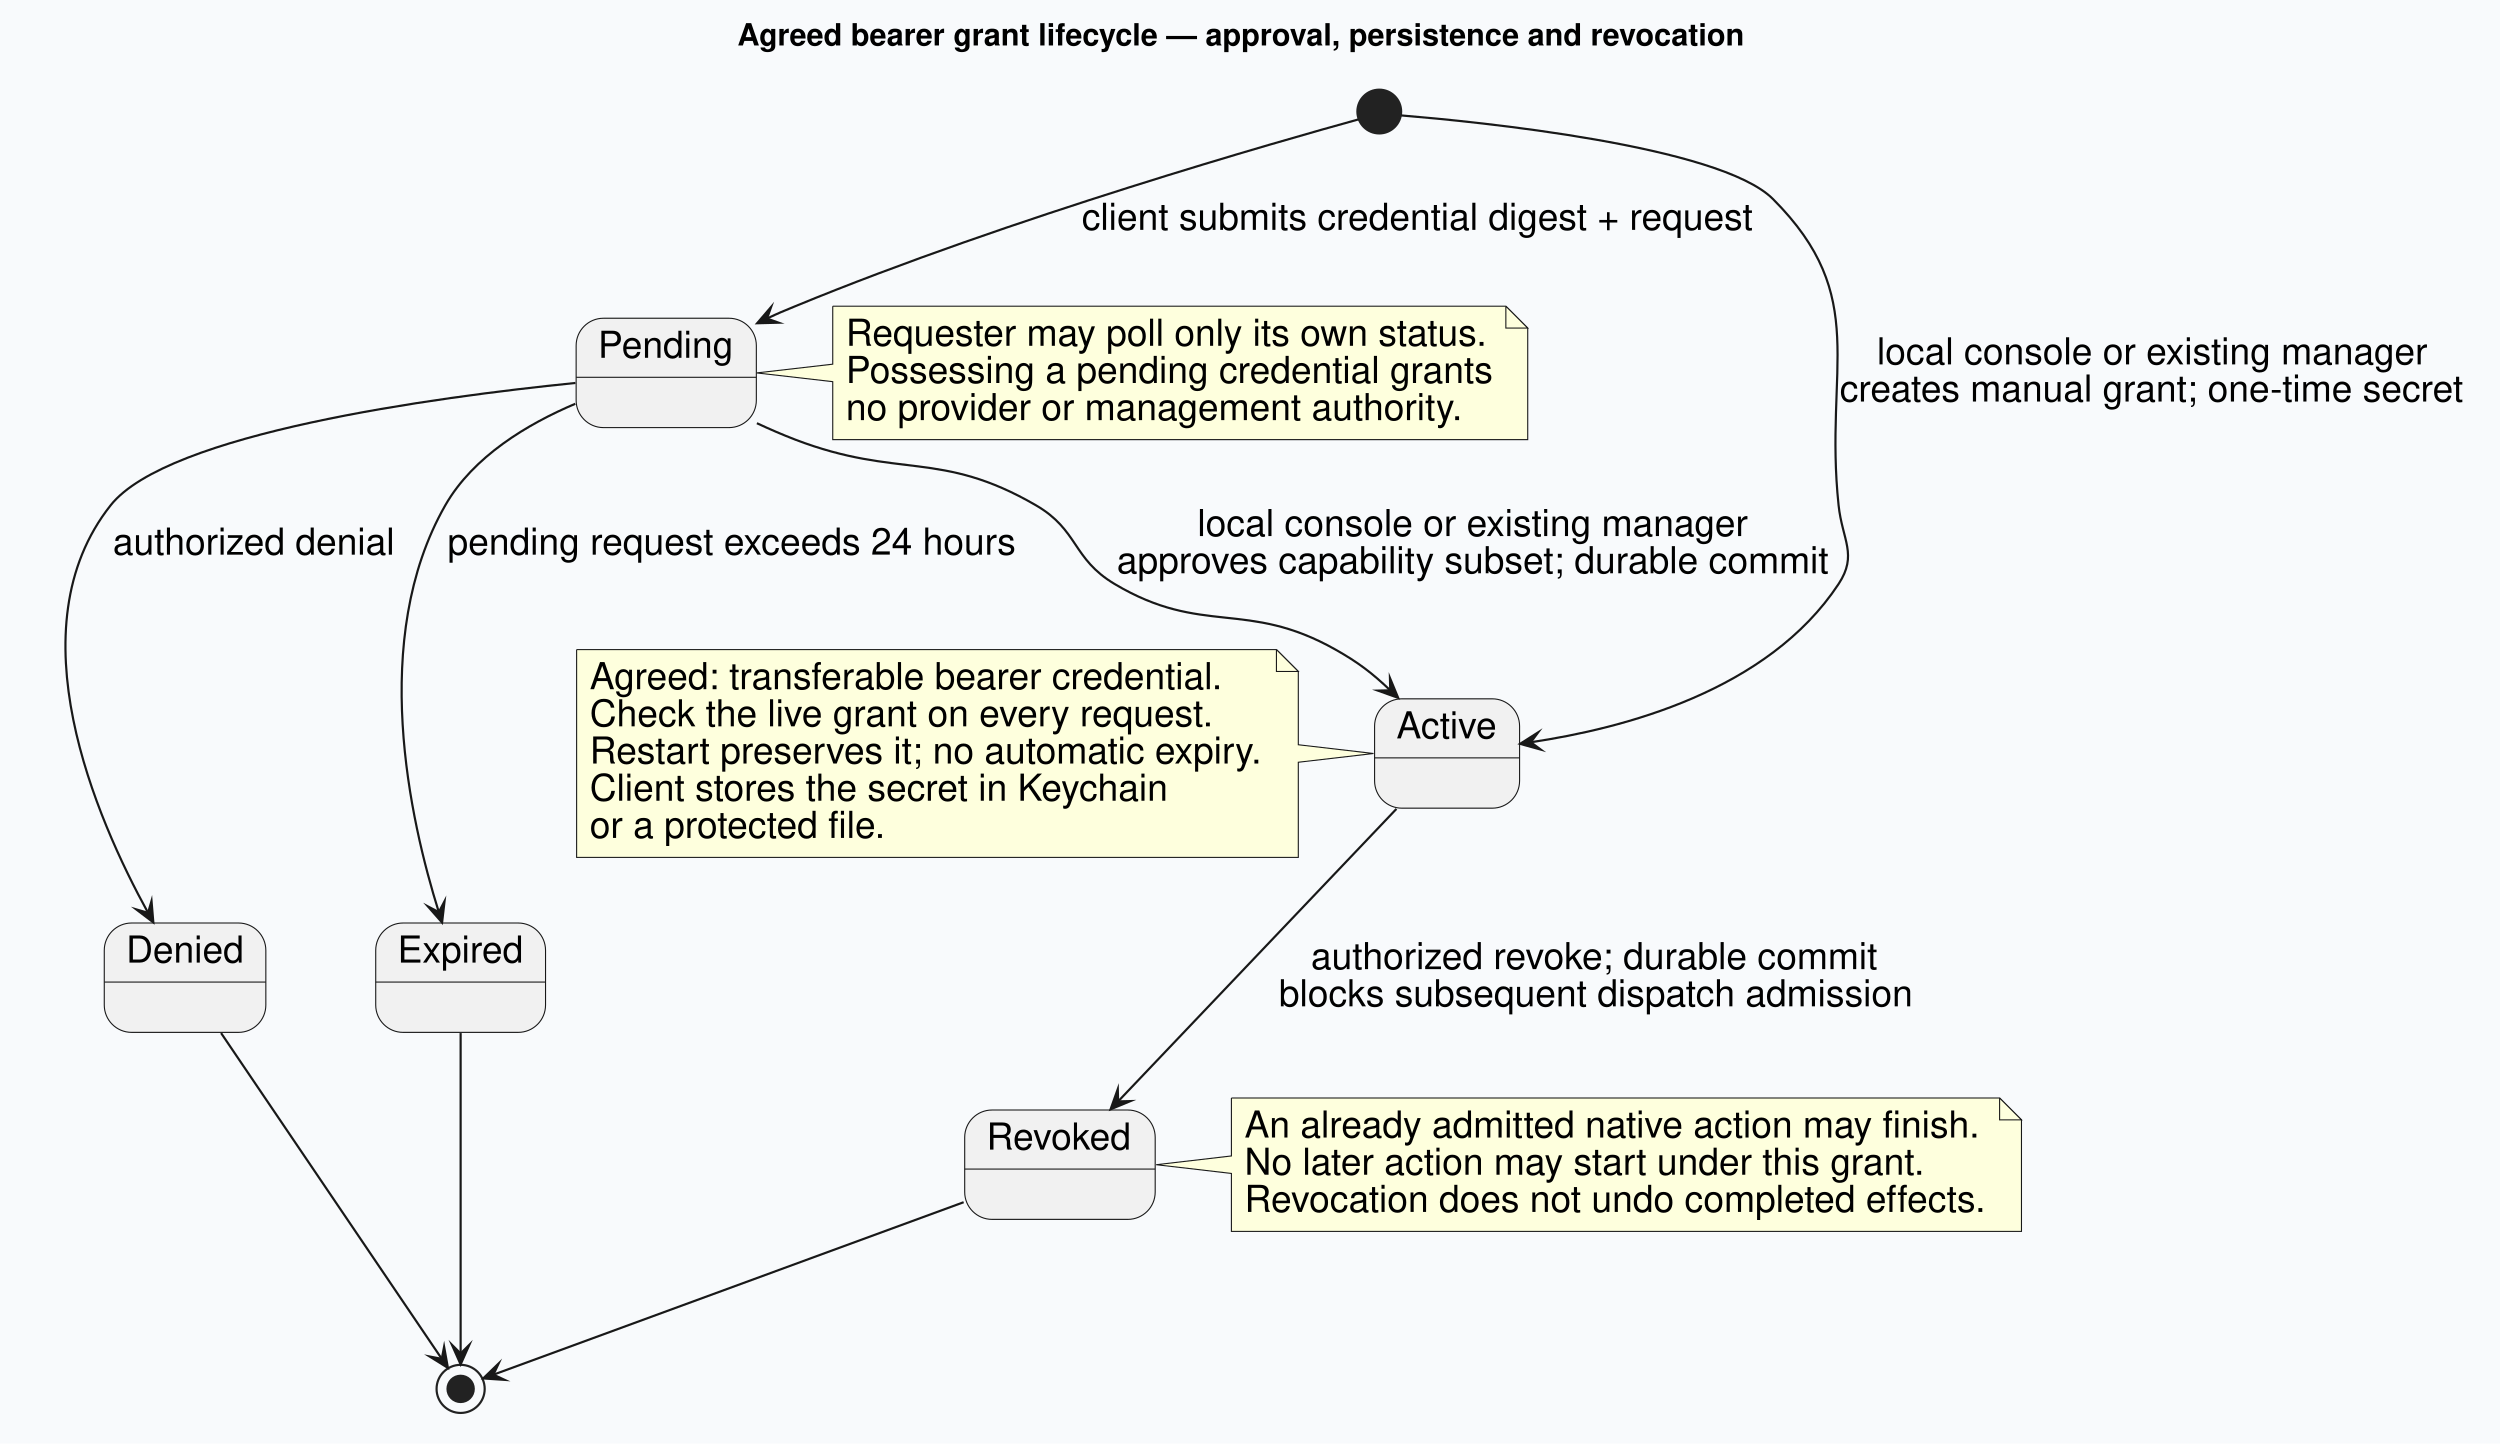
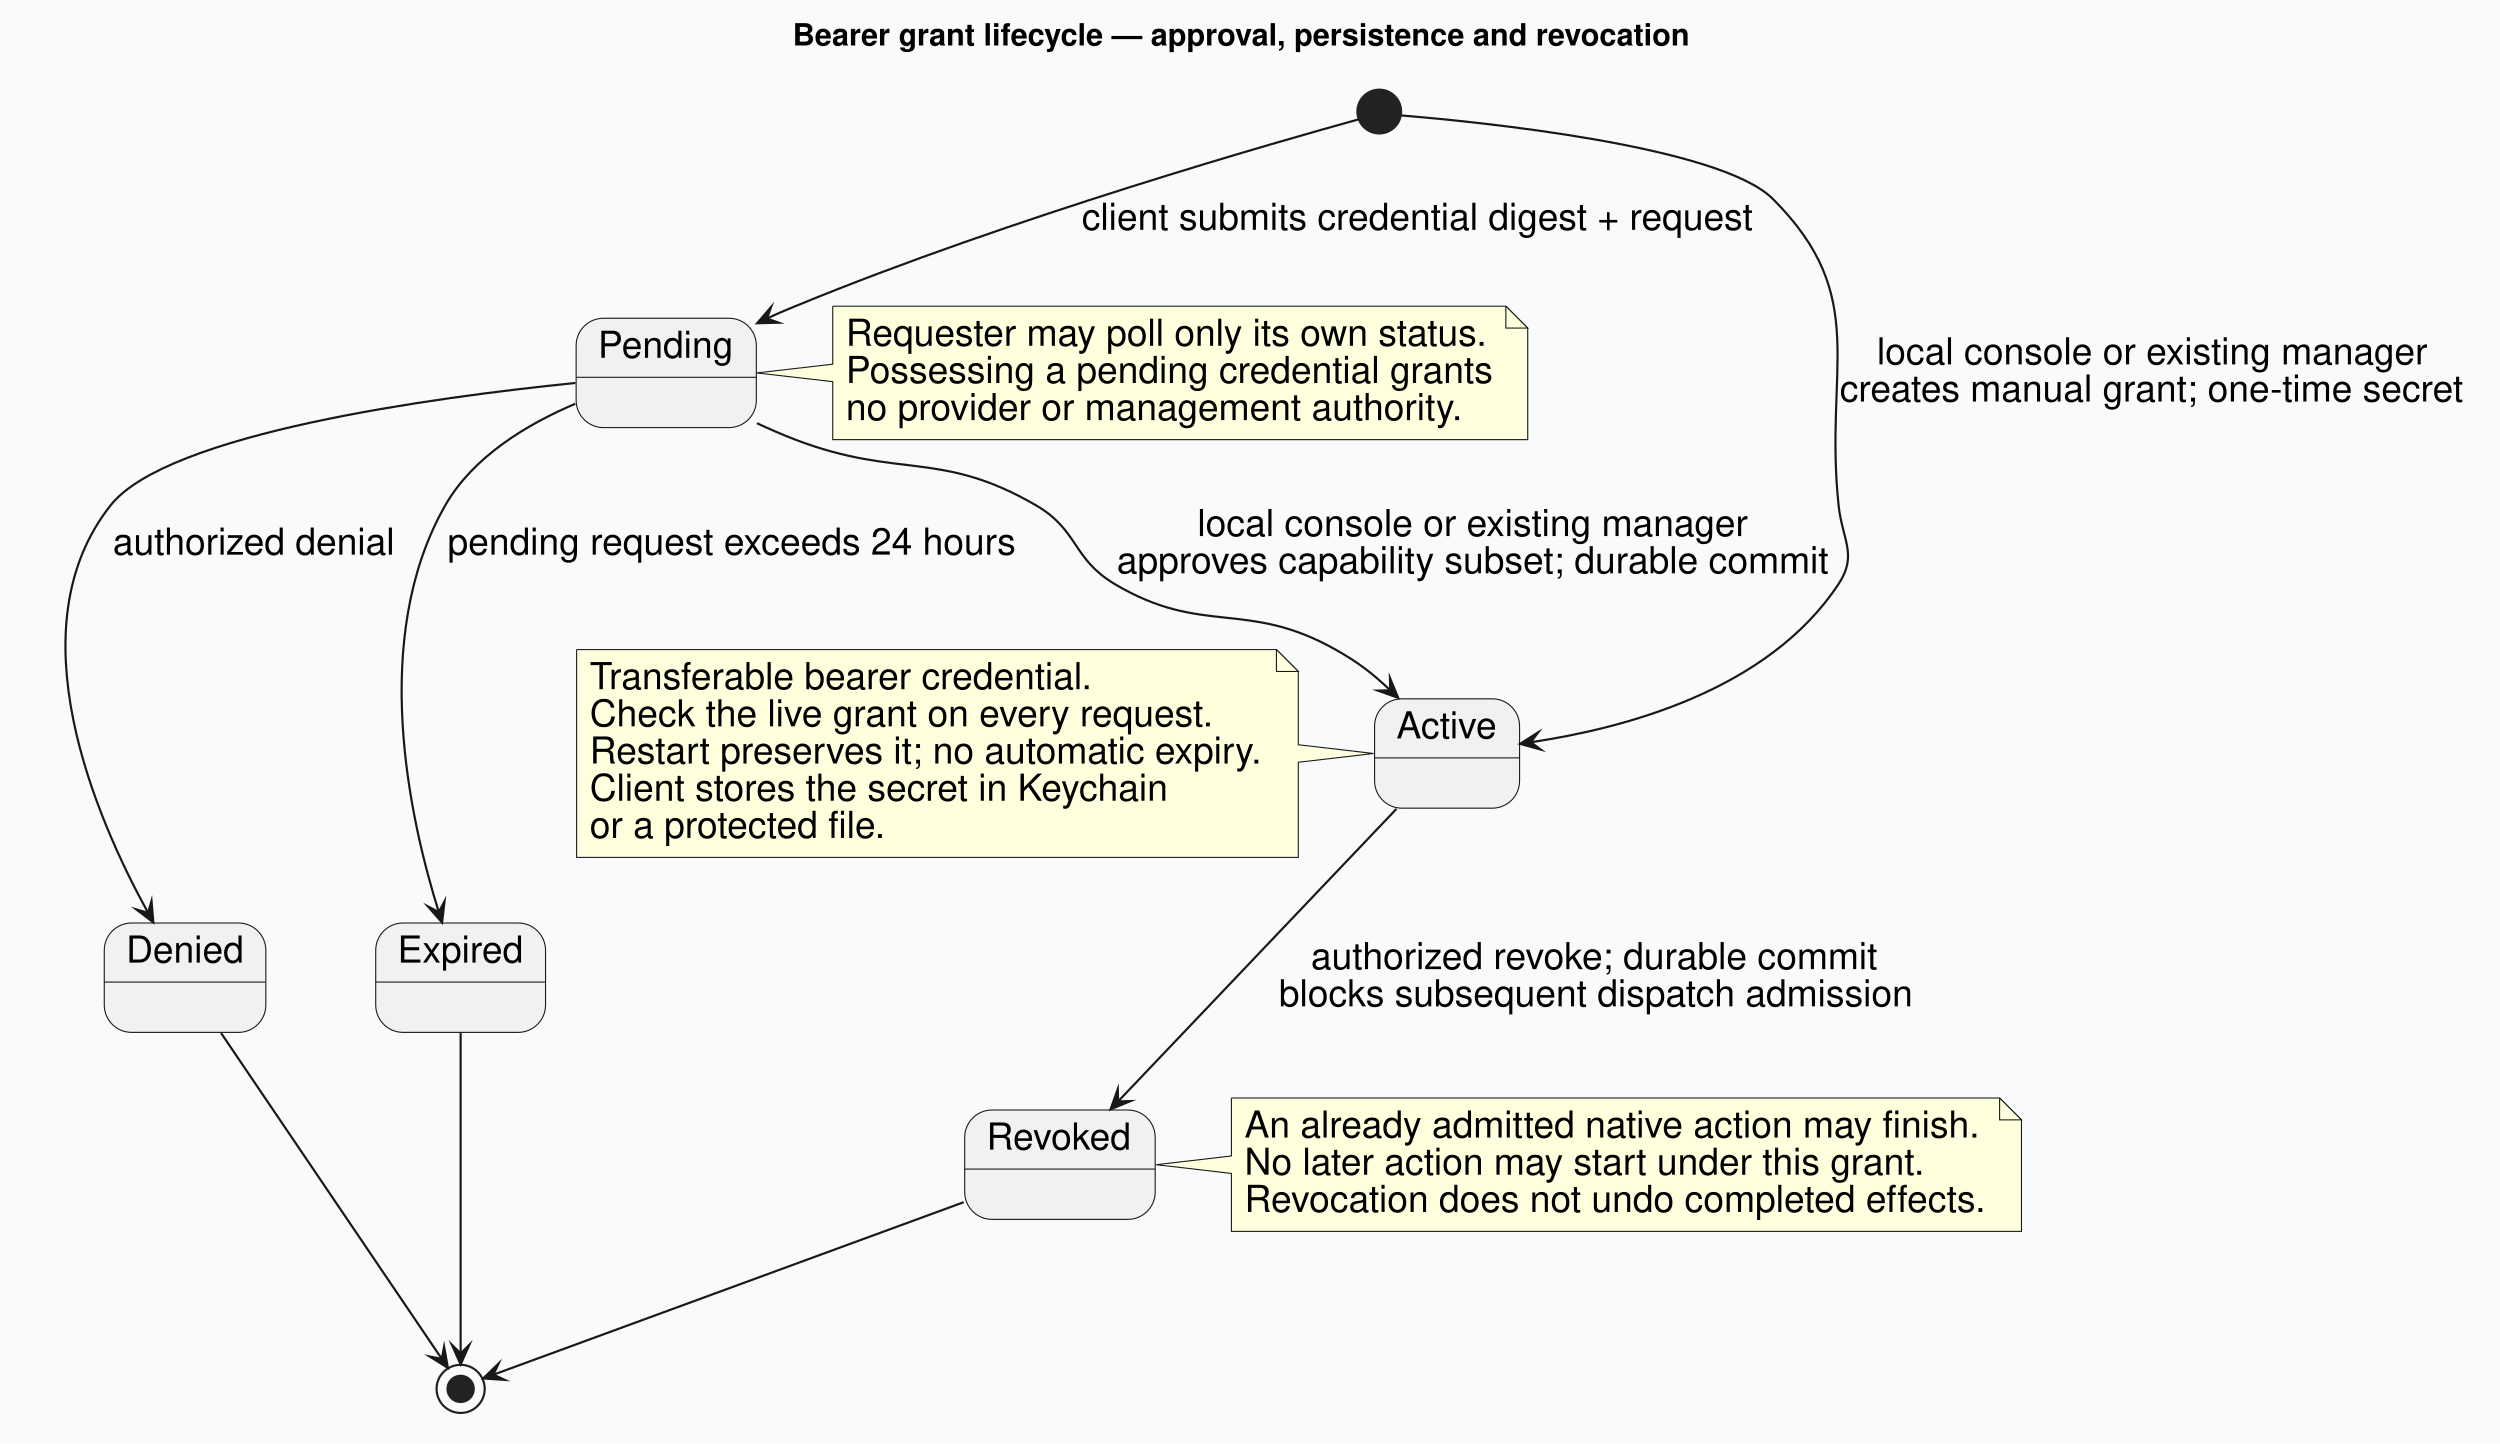
<svg xmlns="http://www.w3.org/2000/svg" version="1.1" data-diagram-type="STATE" style="width:1143px;height:660px;background:#F8FAFC;" width="1143px" height="660px" viewBox="0 0 1143 660" zoomAndPan="magnify" preserveAspectRatio="none" contentStyleType="text/css">
  <defs />
  <g font-family="sans-serif" lengthAdjust="spacing">
    <rect x="0" y="0" width="1143" height="660" fill="#F8FAFC" style="stroke:none;" />
    <g class="title" data-source-line="5">
-       <text x="337.136" y="20.78" fill="#000" font-size="14" textLength="462.171" font-weight="700" font-family="Helvetica">Agreed bearer grant lifecycle — approval, persistence and revocation</text>
+       <text x="362.418" y="20.78" fill="#000" font-size="14" textLength="411.605" font-weight="700" font-family="Helvetica">Bearer grant lifecycle — approval, persistence and revocation</text>
    </g>
    <g class="start_entity" data-qualified-name=".start." id="ent0001" data-source-line="6">
      <ellipse cx="630.6" cy="51" rx="10" ry="10" fill="#222" style="stroke:#222;stroke-width:1;" />
    </g>
    <g class="entity" data-qualified-name="Pending" id="ent0002" data-source-line="6">
      <rect x="263.41" y="145.5" width="82.389" height="50" fill="#F1F1F1" style="stroke:#181818;stroke-width:0.5;" rx="12.5" ry="12.5" />
      <line x1="263.41" y1="172.5" x2="345.799" y2="172.5" style="stroke:#181818;stroke-width:0.5;" />
      <text x="273.41" y="163.59" fill="#000" font-size="17" textLength="62.389" font-family="Helvetica">Pending</text>
    </g>
    <g class="entity" data-qualified-name="Active" id="ent0004" data-source-line="7">
      <rect x="628.46" y="319.5" width="66.293" height="50" fill="#F1F1F1" style="stroke:#181818;stroke-width:0.5;" rx="12.5" ry="12.5" />
      <line x1="628.46" y1="346.5" x2="694.753" y2="346.5" style="stroke:#181818;stroke-width:0.5;" />
      <text x="638.46" y="337.59" fill="#000" font-size="17" textLength="46.293" font-family="Helvetica">Active</text>
    </g>
    <g class="entity" data-qualified-name="Denied" id="ent0006" data-source-line="8">
      <rect x="47.67" y="422" width="73.872" height="50" fill="#F1F1F1" style="stroke:#181818;stroke-width:0.5;" rx="12.5" ry="12.5" />
      <line x1="47.67" y1="449" x2="121.542" y2="449" style="stroke:#181818;stroke-width:0.5;" />
      <text x="57.67" y="440.09" fill="#000" font-size="17" textLength="53.872" font-family="Helvetica">Denied</text>
    </g>
    <g class="entity" data-qualified-name="Expired" id="ent0008" data-source-line="9">
      <rect x="171.78" y="422" width="77.641" height="50" fill="#F1F1F1" style="stroke:#181818;stroke-width:0.5;" rx="12.5" ry="12.5" />
      <line x1="171.78" y1="449" x2="249.421" y2="449" style="stroke:#181818;stroke-width:0.5;" />
      <text x="181.78" y="440.09" fill="#000" font-size="17" textLength="57.641" font-family="Helvetica">Expired</text>
    </g>
    <g class="entity" data-qualified-name="Revoked" id="ent0011" data-source-line="11">
      <rect x="441.06" y="507.5" width="87.095" height="50" fill="#F1F1F1" style="stroke:#181818;stroke-width:0.5;" rx="12.5" ry="12.5" />
      <line x1="441.06" y1="534.5" x2="528.155" y2="534.5" style="stroke:#181818;stroke-width:0.5;" />
      <text x="451.06" y="525.59" fill="#000" font-size="17" textLength="67.095" font-family="Helvetica">Revoked</text>
    </g>
    <g class="end_entity" data-qualified-name=".end." id="ent0013" data-source-line="12">
      <ellipse cx="210.6" cy="635" rx="11" ry="11" fill="none" style="stroke:#222;stroke-width:1;" />
      <ellipse cx="210.6" cy="635" rx="6" ry="6" fill="#222" style="stroke:#222;stroke-width:1;" />
    </g>
    <g class="entity" data-qualified-name="GMN17" id="ent0018" data-source-line="16">
      <path d="M380.73,140 L380.73,166.5 L345.91,170.5 L380.73,174.5 L380.73,201 A0,0 0 0 0 380.73,201 L698.475,201 A0,0 0 0 0 698.475,201 L698.475,150 L688.475,140 L380.73,140 A0,0 0 0 0 380.73,140" style="stroke:#181818;stroke-width:0.5;" fill="#FEFFDD" />
      <path d="M688.475,140 L688.475,150 L698.475,150 L688.475,140" style="stroke:#181818;stroke-width:0.5;" fill="#FEFFDD" />
      <text x="386.73" y="158.09" fill="#000" font-size="17" textLength="294.802" font-family="Helvetica">Requester may poll only its own status.</text>
      <text x="386.73" y="175.09" fill="#000" font-size="17" textLength="296.745" font-family="Helvetica">Possessing a pending credential grants</text>
      <text x="386.73" y="192.09" fill="#000" font-size="17" textLength="283.488" font-family="Helvetica">no provider or management authority.</text>
    </g>
    <g class="entity" data-qualified-name="GMN20" id="ent0021" data-source-line="21">
      <path d="M263.63,297 L263.63,392 A0,0 0 0 0 263.63,392 L593.585,392 A0,0 0 0 0 593.585,392 L593.585,348.5 L627.97,344.5 L593.585,340.5 L593.585,307 L583.585,297 L263.63,297 A0,0 0 0 0 263.63,297" style="stroke:#181818;stroke-width:0.5;" fill="#FEFFDD" />
      <path d="M583.585,297 L583.585,307 L593.585,307 L583.585,297" style="stroke:#181818;stroke-width:0.5;" fill="#FEFFDD" />
-       <text x="269.63" y="315.09" fill="#000" font-size="17" textLength="291.059" font-family="Helvetica">Agreed: transferable bearer credential.</text>
+       <text x="269.63" y="315.09" fill="#000" font-size="17" textLength="232.455" font-family="Helvetica">Transferable bearer credential.</text>
      <text x="269.63" y="332.09" fill="#000" font-size="17" textLength="286.319" font-family="Helvetica">Check the live grant on every request.</text>
      <text x="269.63" y="349.09" fill="#000" font-size="17" textLength="308.955" font-family="Helvetica">Restart preserves it; no automatic expiry.</text>
      <text x="269.63" y="366.09" fill="#000" font-size="17" textLength="266.463" font-family="Helvetica">Client stores the secret in Keychain</text>
      <text x="269.63" y="383.09" fill="#000" font-size="17" textLength="136.075" font-family="Helvetica">or a protected file.</text>
    </g>
    <g class="entity" data-qualified-name="GMN23" id="ent0024" data-source-line="28">
      <path d="M563,502 L563,528.5 L528.61,532.5 L563,536.5 L563,563 A0,0 0 0 0 563,563 L924.216,563 A0,0 0 0 0 924.216,563 L924.216,512 L914.216,502 L563,502 A0,0 0 0 0 563,502" style="stroke:#181818;stroke-width:0.5;" fill="#FEFFDD" />
      <path d="M914.216,502 L914.216,512 L924.216,512 L914.216,502" style="stroke:#181818;stroke-width:0.5;" fill="#FEFFDD" />
      <text x="569" y="520.09" fill="#000" font-size="17" textLength="337.344" font-family="Helvetica">An already admitted native action may finish.</text>
      <text x="569" y="537.09" fill="#000" font-size="17" textLength="311.811" font-family="Helvetica">No later action may start under this grant.</text>
      <text x="569" y="554.09" fill="#000" font-size="17" textLength="340.216" font-family="Helvetica">Revocation does not undo completed effects.</text>
    </g>
    <g class="link" data-entity-1="ent0001" data-entity-2="ent0002" id="lnk3" data-source-line="6" data-link-type="dependency">
      <path d="M621.2,54.56 C586.42,64.15 461.97,99.45 363.6,140 C357.89,142.36 356.475,142.882 350.675,145.642" style="stroke:#181818;stroke-width:1;" fill="none" id="*start*-to-Pending" />
      <polygon points="346.16,147.79,356.006,147.535,350.675,145.642,352.568,140.311,346.16,147.79" fill="#181818" style="stroke:#181818;stroke-width:1;stroke-linejoin:miter;stroke-miterlimit:10;" />
      <text x="494.6" y="105.09" fill="#000" font-size="17" textLength="307.577" font-family="Helvetica">client submits credential digest + request</text>
    </g>
    <g class="link" data-entity-1="ent0002" data-entity-2="ent0004" id="lnk5" data-source-line="7" data-link-type="dependency">
      <path d="M346.05,193.49 C351.86,196.2 357.83,198.79 363.6,201 C410.94,219.09 429.78,205.57 473.6,231 C493.18,242.36 490.16,255.42 509.6,267 C549.84,290.96 569.83,273.98 610.6,297 C620.93,302.83 627.281,307.66 635.621,315.61" style="stroke:#181818;stroke-width:1;" fill="none" id="Pending-to-Active" />
      <polygon points="639.24,319.06,635.485,309.955,635.621,315.61,629.966,315.745,639.24,319.06" fill="#181818" style="stroke:#181818;stroke-width:1;stroke-linejoin:miter;stroke-miterlimit:10;" />
      <text x="547.447" y="245.09" fill="#000" font-size="17" textLength="252.302" font-family="Helvetica">local console or existing manager</text>
      <text x="510.6" y="262.09" fill="#000" font-size="17" textLength="325.997" font-family="Helvetica">approves capability subset; durable commit</text>
    </g>
    <g class="link" data-entity-1="ent0002" data-entity-2="ent0006" id="lnk7" data-source-line="8" data-link-type="dependency">
      <path d="M263.1,175.09 C198.02,181.67 76.67,198.13 50.6,231 C6,287.26 43.923,374.057 67.693,417.337" style="stroke:#181818;stroke-width:1;" fill="none" id="Pending-to-Denied" />
      <polygon points="70.1,421.72,69.274,411.906,67.693,417.337,62.261,415.757,70.1,421.72" fill="#181818" style="stroke:#181818;stroke-width:1;stroke-linejoin:miter;stroke-miterlimit:10;" />
      <text x="51.6" y="253.59" fill="#000" font-size="17" textLength="129.484" font-family="Helvetica">authorized denial</text>
    </g>
    <g class="link" data-entity-1="ent0002" data-entity-2="ent0008" id="lnk9" data-source-line="9" data-link-type="dependency">
      <path d="M263.02,184.61 C241.19,193.86 216.38,208.65 203.6,231 C168.67,292.12 187.487,375.028 200.627,417.018" style="stroke:#181818;stroke-width:1;" fill="none" id="Pending-to-Expired" />
      <polygon points="202.12,421.79,203.25,412.006,200.627,417.018,195.615,414.395,202.12,421.79" fill="#181818" style="stroke:#181818;stroke-width:1;stroke-linejoin:miter;stroke-miterlimit:10;" />
      <text x="204.6" y="253.59" fill="#000" font-size="17" textLength="260.852" font-family="Helvetica">pending request exceeds 24 hours</text>
    </g>
    <g class="link" data-entity-1="ent0001" data-entity-2="ent0004" id="lnk10" data-source-line="10" data-link-type="dependency">
      <path d="M640.63,52.77 C674.84,55.6 786.21,66.55 810.6,91 C855.55,136.05 833.9,167.72 840.6,231 C842.29,246.91 849.42,253.65 840.6,267 C808.21,316.08 742.105,333.041 699.905,339.351" style="stroke:#181818;stroke-width:1;" fill="none" id="*start*-to-Active" />
      <polygon points="694.96,340.09,704.453,342.715,699.905,339.351,703.27,334.803,694.96,340.09" fill="#181818" style="stroke:#181818;stroke-width:1;stroke-linejoin:miter;stroke-miterlimit:10;" />
      <text x="858.14" y="166.59" fill="#000" font-size="17" textLength="252.302" font-family="Helvetica">local console or existing manager</text>
      <text x="841.14" y="183.59" fill="#000" font-size="17" textLength="286.302" font-family="Helvetica">creates manual grant; one-time secret</text>
    </g>
    <g class="link" data-entity-1="ent0004" data-entity-2="ent0011" id="lnk12" data-source-line="11" data-link-type="dependency">
      <path d="M638.46,369.82 C604.54,405.46 545.117,467.908 511.197,503.558" style="stroke:#181818;stroke-width:1;" fill="none" id="Active-to-Revoked" />
      <polygon points="507.75,507.18,516.852,503.417,511.197,503.558,511.056,497.903,507.75,507.18" fill="#181818" style="stroke:#181818;stroke-width:1;stroke-linejoin:miter;stroke-miterlimit:10;" />
      <text x="599.359" y="443.09" fill="#000" font-size="17" textLength="260.794" font-family="Helvetica">authorized revoke; durable commit</text>
      <text x="584.7" y="460.09" fill="#000" font-size="17" textLength="290.112" font-family="Helvetica">blocks subsequent dispatch admission</text>
    </g>
    <g class="link" data-entity-1="ent0011" data-entity-2="ent0013" id="lnk14" data-source-line="12" data-link-type="dependency">
      <path d="M440.58,549.65 C375.23,573.62 261.134,615.468 225.604,628.498" style="stroke:#181818;stroke-width:1;" fill="none" id="Revoked-to-*end*" />
      <polygon points="220.91,630.22,230.737,630.877,225.604,628.498,227.982,623.366,220.91,630.22" fill="#181818" style="stroke:#181818;stroke-width:1;stroke-linejoin:miter;stroke-miterlimit:10;" />
    </g>
    <g class="link" data-entity-1="ent0006" data-entity-2="ent0013" id="lnk15" data-source-line="13" data-link-type="dependency">
      <path d="M101.08,472.32 C129.49,514.27 183.646,594.2 201.976,621.26" style="stroke:#181818;stroke-width:1;" fill="none" id="Denied-to-*end*" />
      <polygon points="204.78,625.4,203.044,615.705,201.976,621.26,196.421,620.192,204.78,625.4" fill="#181818" style="stroke:#181818;stroke-width:1;stroke-linejoin:miter;stroke-miterlimit:10;" />
    </g>
    <g class="link" data-entity-1="ent0008" data-entity-2="ent0013" id="lnk16" data-source-line="14" data-link-type="dependency">
      <path d="M210.6,472.32 C210.6,513.48 210.6,590.2 210.6,618.81" style="stroke:#181818;stroke-width:1;" fill="none" id="Expired-to-*end*" />
      <polygon points="210.6,623.81,214.6,614.81,210.6,618.81,206.6,614.81,210.6,623.81" fill="#181818" style="stroke:#181818;stroke-width:1;stroke-linejoin:miter;stroke-miterlimit:10;" />
    </g>
  </g>
</svg>
